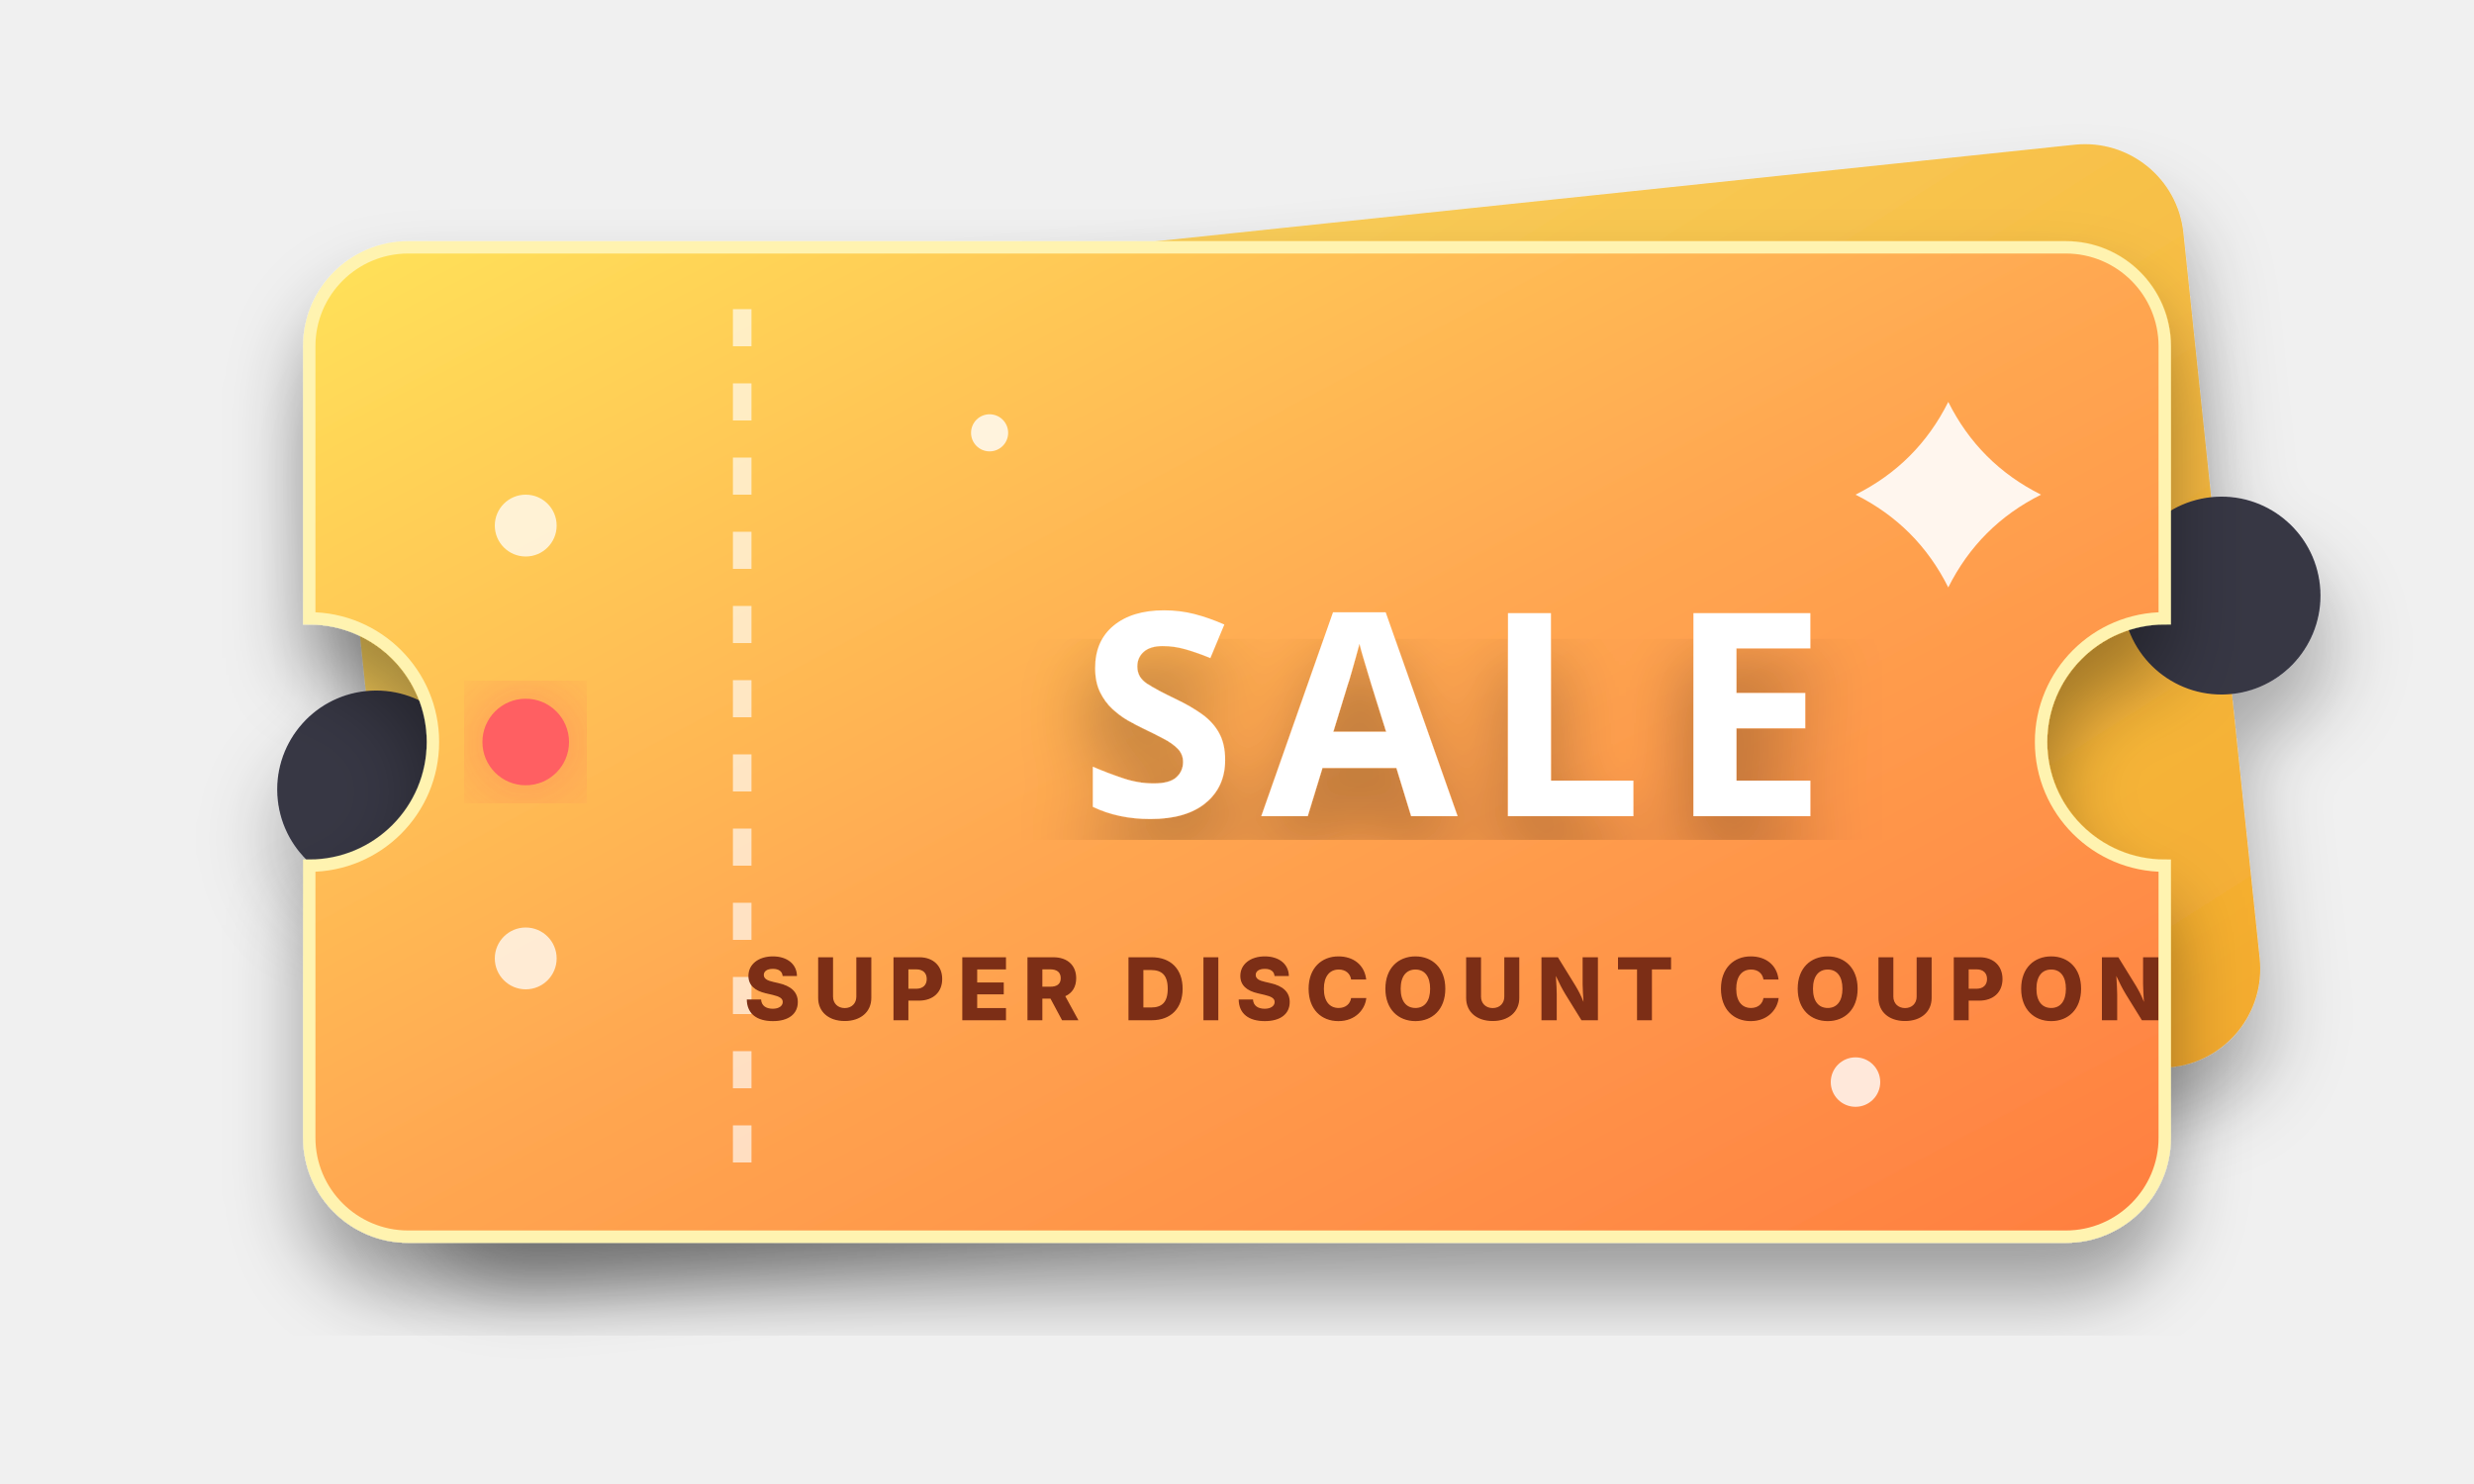
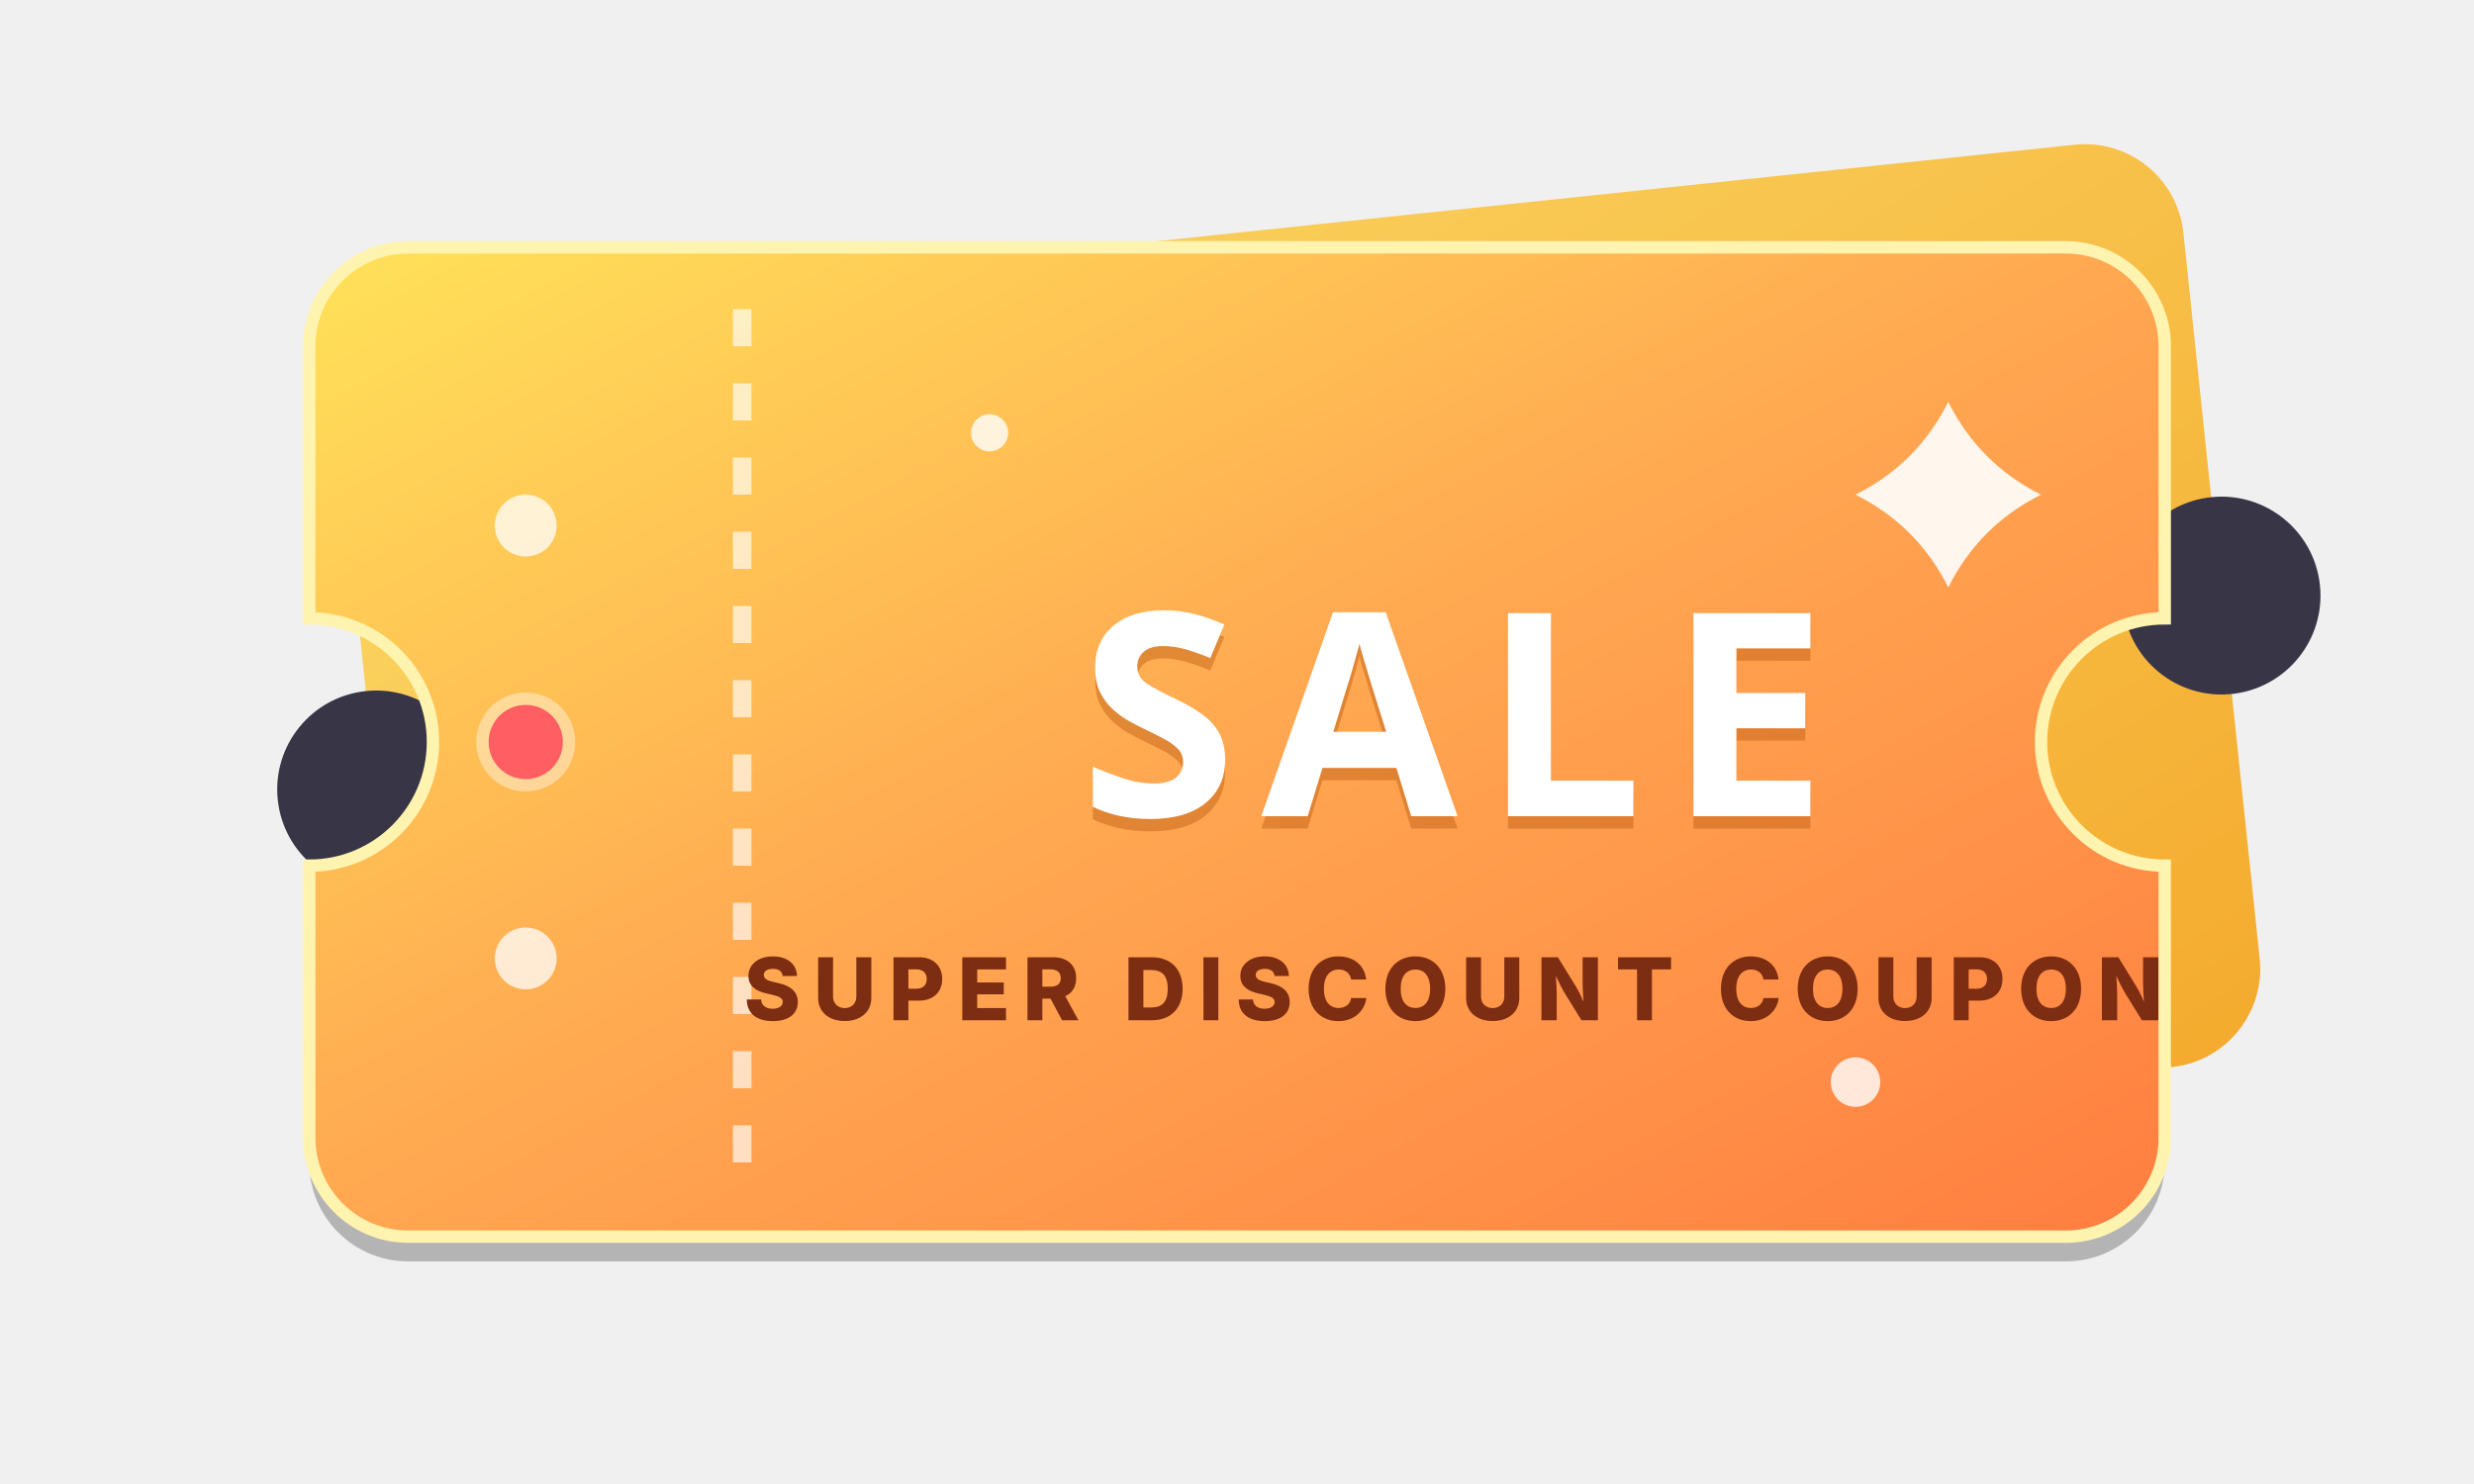
<svg xmlns="http://www.w3.org/2000/svg" viewBox="0 0 400 240" width="400" height="240">
  <defs>
    <linearGradient id="ticketGold" x1="0%" y1="0%" x2="100%" y2="100%">
      <stop offset="0%" stop-color="#FFE259" />
      <stop offset="50%" stop-color="#FFA751" />
      <stop offset="100%" stop-color="#FF7E40" />
    </linearGradient>
    <linearGradient id="backTicket" x1="0%" y1="0%" x2="100%" y2="100%">
      <stop offset="0%" stop-color="#FCD34D" />
      <stop offset="100%" stop-color="#F59E0B" />
    </linearGradient>
-     <filter id="goldGlow" x="-20%" y="-20%" width="140%" height="140%">
-       <feGaussianBlur stdDeviation="8" result="blur" />
-       <feComposite in="SourceGraphic" in2="blur" operator="over" />
-     </filter>
-     <filter id="shadow" x="-10%" y="-10%" width="120%" height="120%">
-       <feDropShadow dx="0" dy="8" stdDeviation="6" flood-color="#000000" flood-opacity="0.35" />
-     </filter>
  </defs>
-   <g transform="translate(10, -8) rotate(-6 200 120)" opacity="0.85" filter="url(#shadow)">
+   <g transform="translate(10, -8) rotate(-6 200 120)" opacity="0.85">
    <rect x="50" y="45" width="300" height="150" rx="16" fill="url(#backTicket)" />
    <circle cx="50" cy="120" r="16" fill="#181428" />
    <circle cx="350" cy="120" r="16" fill="#181428" />
  </g>
-   <g filter="url(#shadow)">
+   <path d="M 66 44 L 334 44 A 16 16 0 0 1 350 60 L 350 100 A 20 20 0 0 0 350 140 L 350 188 A 16 16 0 0 1 334 204 L 66 204 A 16 16 0 0 1 50 188 L 50 140 A 20 20 0 0 0 50 100 L 50 60 A 16 16 0 0 1 66 44 Z" fill="#000000" opacity="0.25" />
+   <g>
    <path d="M 66 40               L 334 40               A 16 16 0 0 1 350 56               L 350 100               A 20 20 0 0 0 350 140               L 350 184               A 16 16 0 0 1 334 200               L 66 200               A 16 16 0 0 1 50 184               L 50 140               A 20 20 0 0 0 50 100               L 50 56               A 16 16 0 0 1 66 40 Z" fill="url(#ticketGold)" stroke="#FFF3B0" stroke-width="2" />
    <line x1="120" y1="50" x2="120" y2="190" stroke="#FFF" stroke-width="3" stroke-dasharray="6,6" opacity="0.65" />
    <circle cx="85" cy="85" r="5" fill="#FFF" opacity="0.75" />
-     <circle cx="85" cy="120" r="7" fill="#FF5E62" filter="url(#goldGlow)" />
+     <circle cx="85" cy="120" r="8" fill="#FFF" opacity="0.4" />
+     <circle cx="85" cy="120" r="6" fill="#FF5E62" />
    <circle cx="85" cy="155" r="5" fill="#FFF" opacity="0.75" />
-     <text x="235" y="132" font-family="'Outfit', 'Impact', sans-serif" font-size="46" font-weight="900" fill="#FFFFFF" text-anchor="middle" letter-spacing="4" filter="url(#shadow)">SALE</text>
+     <text x="235" y="134" font-family="'Outfit', 'Impact', sans-serif" font-size="46" font-weight="900" fill="#B45309" text-anchor="middle" letter-spacing="4" opacity="0.4">SALE</text>
+     <text x="235" y="132" font-family="'Outfit', 'Impact', sans-serif" font-size="46" font-weight="900" fill="#FFFFFF" text-anchor="middle" letter-spacing="4">SALE</text>
    <text x="235" y="165" font-family="'Inter', sans-serif" font-size="14" font-weight="800" fill="#7C2D12" text-anchor="middle" letter-spacing="2">SUPER DISCOUNT COUPON</text>
    <path d="M 315 65 Q 320 75 330 80 Q 320 85 315 95 Q 310 85 300 80 Q 310 75 315 65 Z" fill="#FFF" opacity="0.9" />
    <circle cx="160" cy="70" r="3" fill="#FFF" opacity="0.8" />
    <circle cx="300" cy="175" r="4" fill="#FFF" opacity="0.8" />
  </g>
</svg>
